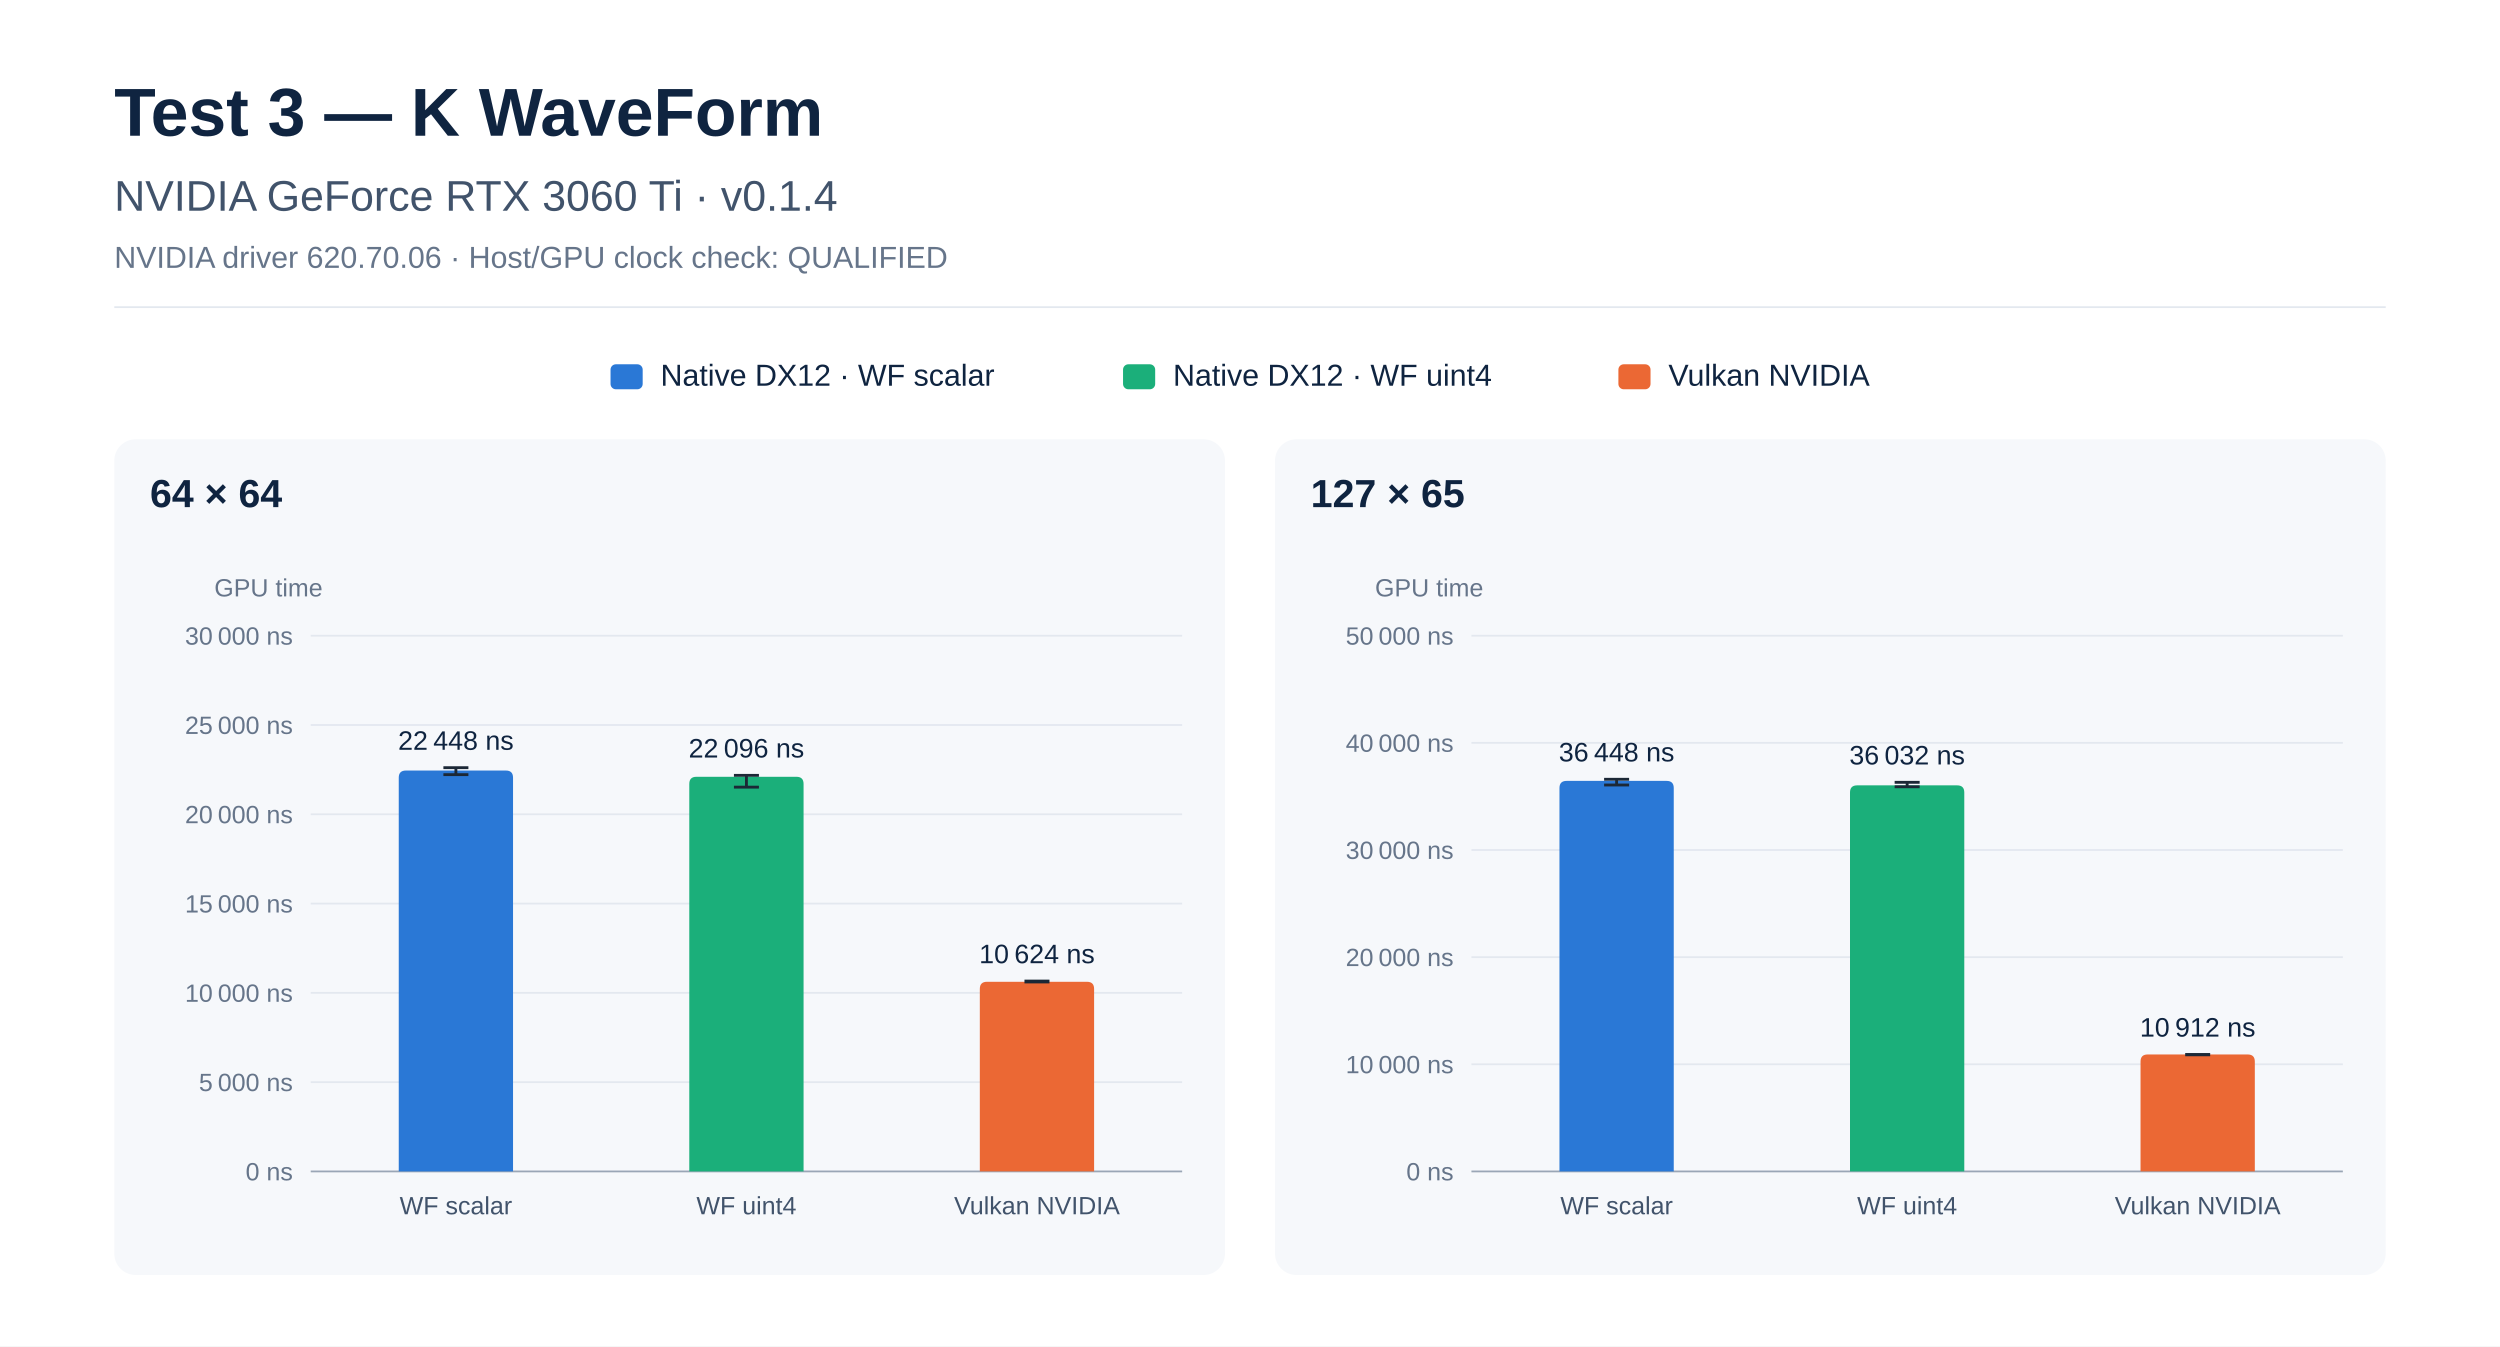
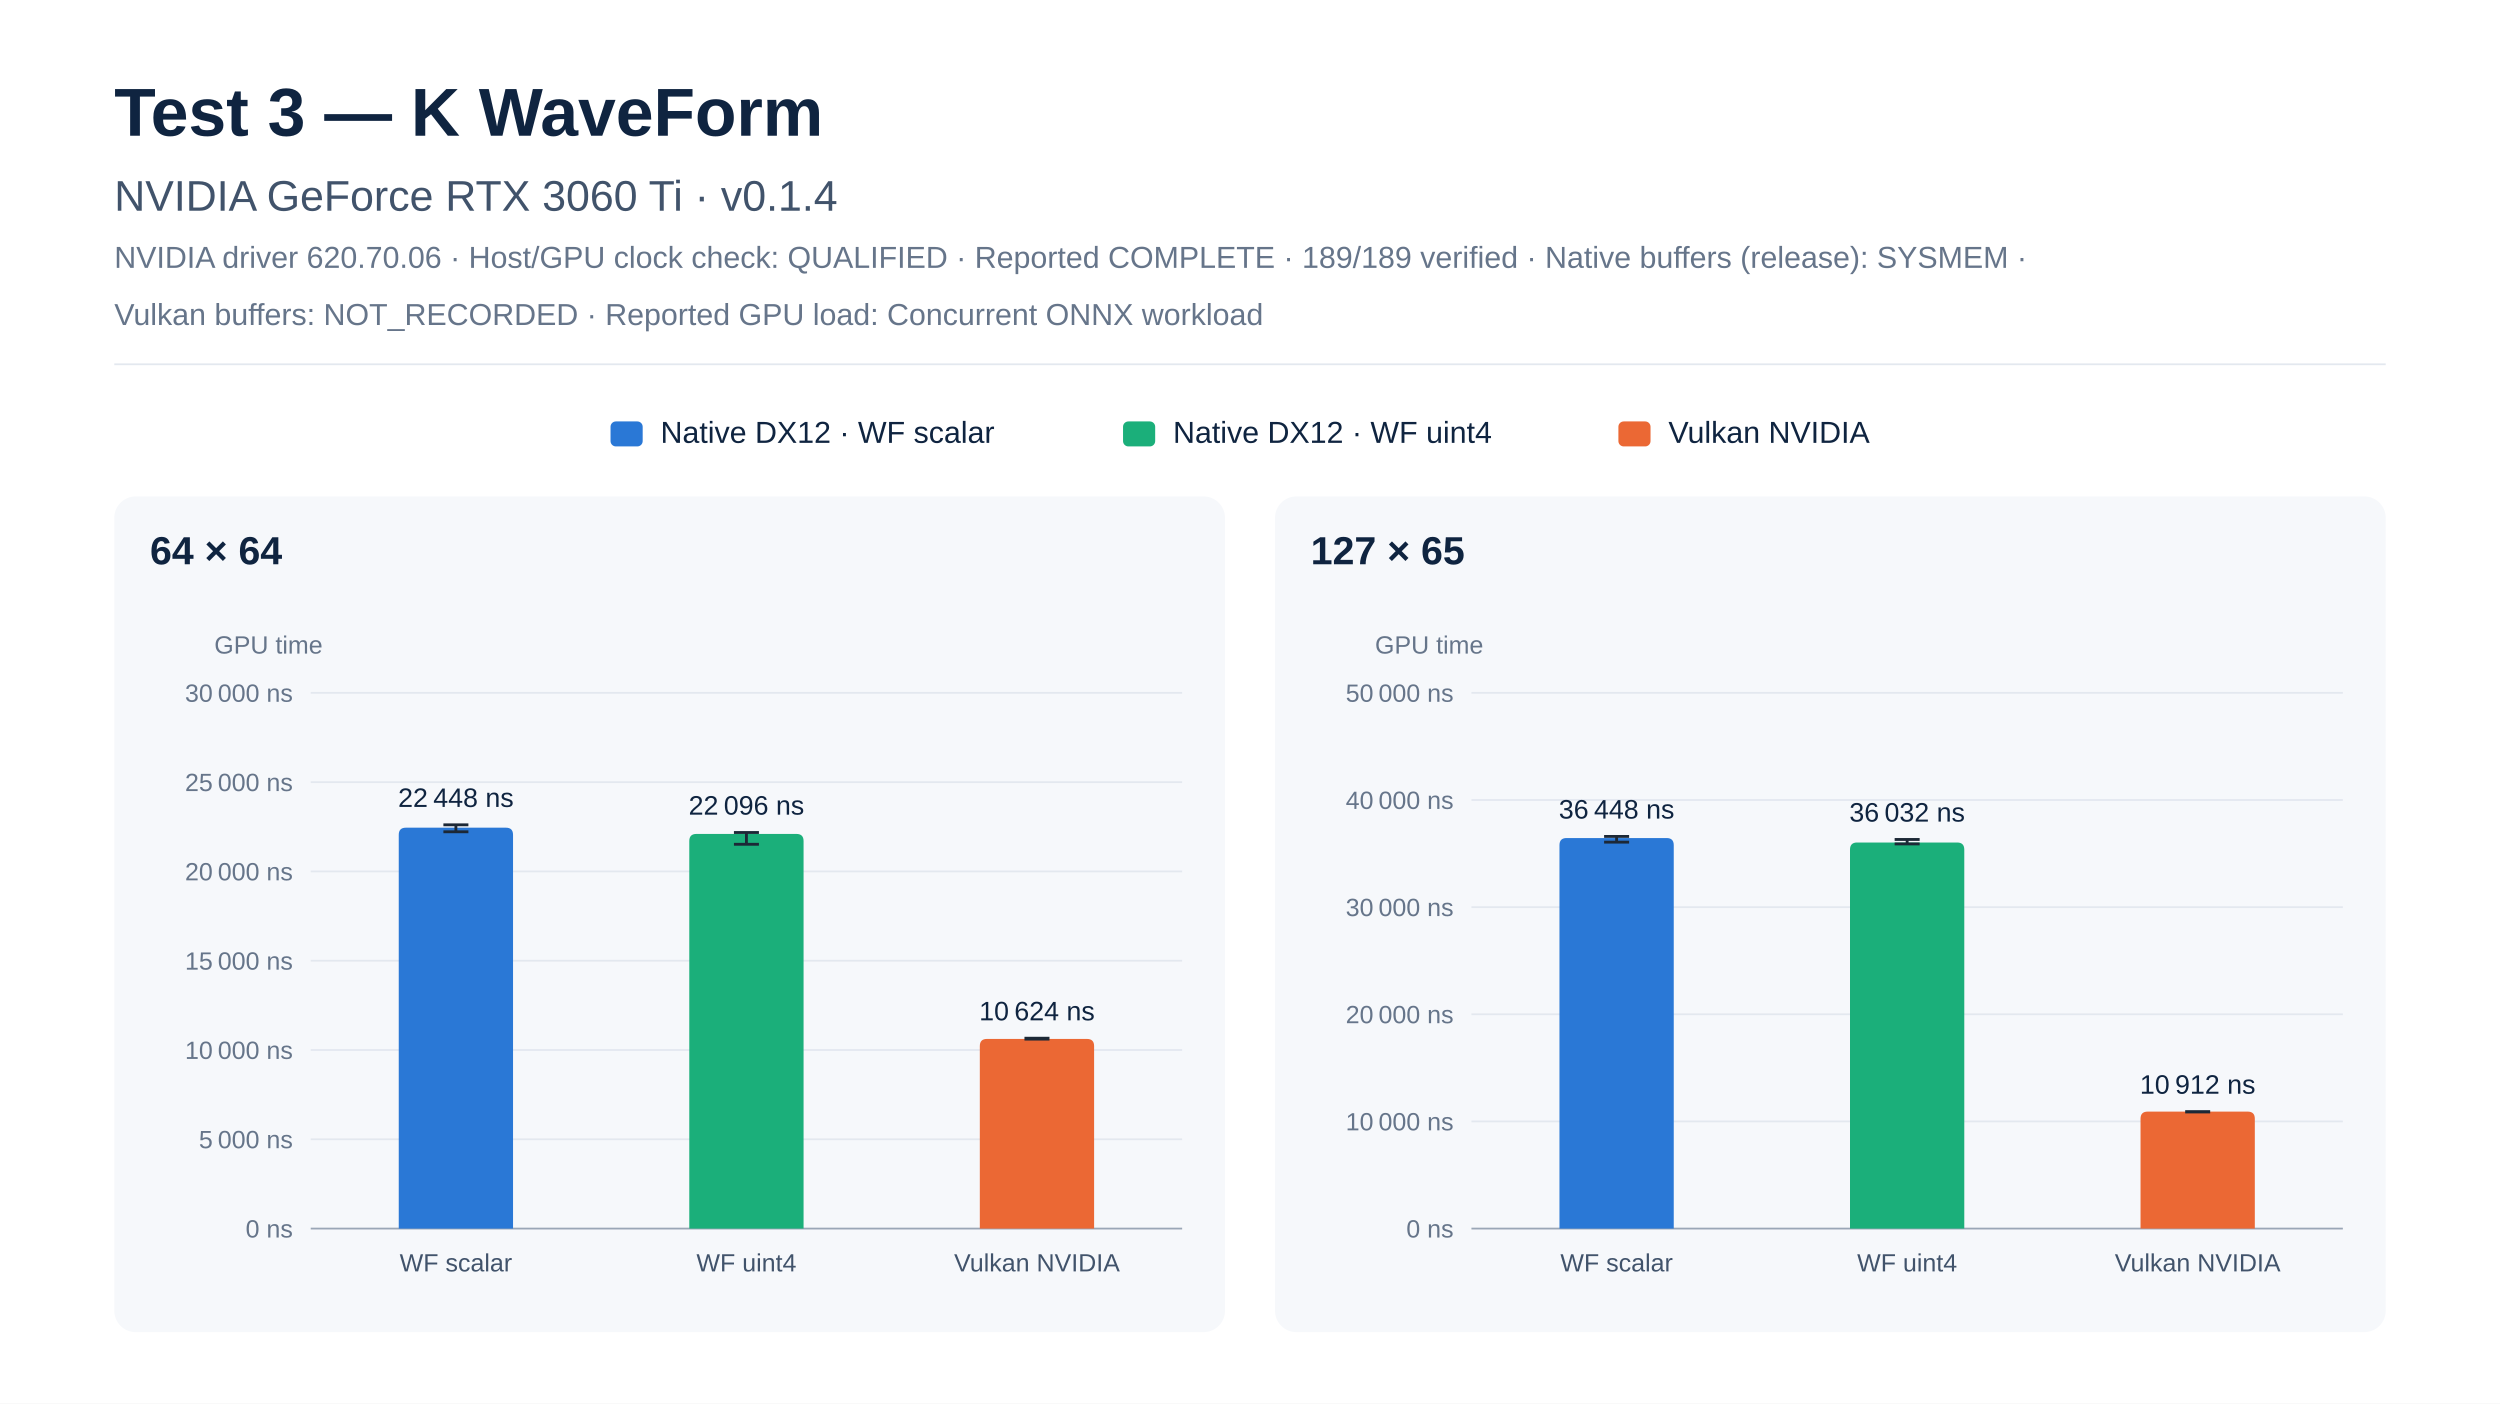
- <svg xmlns="http://www.w3.org/2000/svg" width="1400" height="754" viewBox="0 0 1400 754" role="img" aria-label="Test 3 — K WaveForm">
+ <svg xmlns="http://www.w3.org/2000/svg" width="1400" height="786" viewBox="0 0 1400 786" role="img" aria-label="Test 3 — K WaveForm">
  <rect width="100%" height="100%" fill="#ffffff" />
  <g font-family="Arial, 'Liberation Sans', Helvetica, 'Helvetica Neue', sans-serif">
    <text x="64.0" y="76.0" font-size="38" fill="#0f2440" font-weight="700" text-anchor="start">Test 3 — K WaveForm</text>
    <text x="64.0" y="118.0" font-size="24" fill="#41536b" text-anchor="start">NVIDIA GeForce RTX 3060 Ti · v0.1.4</text>
-     <text x="64.0" y="150.0" font-size="17" fill="#66758a" text-anchor="start">NVIDIA driver 620.70.06 · Host/GPU clock check: QUALIFIED</text>
-     <line x1="64" y1="172.0" x2="1336" y2="172.0" stroke="#e3e8ef" />
-     <rect x="341.9" y="204.0" width="18" height="14" rx="3" fill="#2a78d6" />
-     <text x="369.9" y="216.0" font-size="17" fill="#0f2440" text-anchor="start">Native DX12 · WF scalar</text>
-     <rect x="628.9" y="204.0" width="18" height="14" rx="3" fill="#1baf7a" />
-     <text x="656.9" y="216.0" font-size="17" fill="#0f2440" text-anchor="start">Native DX12 · WF uint4</text>
-     <rect x="906.3" y="204.0" width="18" height="14" rx="3" fill="#eb6834" />
-     <text x="934.3" y="216.0" font-size="17" fill="#0f2440" text-anchor="start">Vulkan NVIDIA</text>
-     <rect x="64.0" y="246.0" width="622.0" height="468.0" rx="12" fill="#f6f8fb" />
-     <text x="84.0" y="284.0" font-size="22" fill="#0f2440" font-weight="700" text-anchor="start">64 × 64</text>
-     <text x="120.0" y="334.0" font-size="14" fill="#66758a" text-anchor="start">GPU time</text>
-     <line x1="174.0" y1="656.0" x2="662.0" y2="656.0" stroke="#9aa6b6" stroke-width="1" />
-     <text x="164.0" y="661.0" font-size="14" fill="#66758a" text-anchor="end">0 ns</text>
-     <line x1="174.0" y1="606.0" x2="662.0" y2="606.0" stroke="#e3e8ef" stroke-width="1" />
-     <text x="164.0" y="611.0" font-size="14" fill="#66758a" text-anchor="end">5 000 ns</text>
-     <line x1="174.0" y1="556.0" x2="662.0" y2="556.0" stroke="#e3e8ef" stroke-width="1" />
-     <text x="164.0" y="561.0" font-size="14" fill="#66758a" text-anchor="end">10 000 ns</text>
-     <line x1="174.0" y1="506.0" x2="662.0" y2="506.0" stroke="#e3e8ef" stroke-width="1" />
-     <text x="164.0" y="511.0" font-size="14" fill="#66758a" text-anchor="end">15 000 ns</text>
-     <line x1="174.0" y1="456.0" x2="662.0" y2="456.0" stroke="#e3e8ef" stroke-width="1" />
-     <text x="164.0" y="461.0" font-size="14" fill="#66758a" text-anchor="end">20 000 ns</text>
-     <line x1="174.0" y1="406.0" x2="662.0" y2="406.0" stroke="#e3e8ef" stroke-width="1" />
-     <text x="164.0" y="411.0" font-size="14" fill="#66758a" text-anchor="end">25 000 ns</text>
-     <line x1="174.0" y1="356.0" x2="662.0" y2="356.0" stroke="#e3e8ef" stroke-width="1" />
-     <text x="164.0" y="361.0" font-size="14" fill="#66758a" text-anchor="end">30 000 ns</text>
+     <text x="64.0" y="150.0" font-size="17" fill="#66758a" text-anchor="start">NVIDIA driver 620.70.06 · Host/GPU clock check: QUALIFIED · Reported COMPLETE · 189/189 verified · Native buffers (release): SYSMEM ·</text>
+     <text x="64.0" y="182.0" font-size="17" fill="#66758a" text-anchor="start">Vulkan buffers: NOT_RECORDED · Reported GPU load: Concurrent ONNX workload</text>
+     <line x1="64" y1="204.0" x2="1336" y2="204.0" stroke="#e3e8ef" />
+     <rect x="341.9" y="236.0" width="18" height="14" rx="3" fill="#2a78d6" />
+     <text x="369.9" y="248.0" font-size="17" fill="#0f2440" text-anchor="start">Native DX12 · WF scalar</text>
+     <rect x="628.9" y="236.0" width="18" height="14" rx="3" fill="#1baf7a" />
+     <text x="656.9" y="248.0" font-size="17" fill="#0f2440" text-anchor="start">Native DX12 · WF uint4</text>
+     <rect x="906.3" y="236.0" width="18" height="14" rx="3" fill="#eb6834" />
+     <text x="934.3" y="248.0" font-size="17" fill="#0f2440" text-anchor="start">Vulkan NVIDIA</text>
+     <rect x="64.0" y="278.0" width="622.0" height="468.0" rx="12" fill="#f6f8fb" />
+     <text x="84.0" y="316.0" font-size="22" fill="#0f2440" font-weight="700" text-anchor="start">64 × 64</text>
+     <text x="120.0" y="366.0" font-size="14" fill="#66758a" text-anchor="start">GPU time</text>
+     <line x1="174.0" y1="688.0" x2="662.0" y2="688.0" stroke="#9aa6b6" stroke-width="1" />
+     <text x="164.0" y="693.0" font-size="14" fill="#66758a" text-anchor="end">0 ns</text>
+     <line x1="174.0" y1="638.0" x2="662.0" y2="638.0" stroke="#e3e8ef" stroke-width="1" />
+     <text x="164.0" y="643.0" font-size="14" fill="#66758a" text-anchor="end">5 000 ns</text>
+     <line x1="174.0" y1="588.0" x2="662.0" y2="588.0" stroke="#e3e8ef" stroke-width="1" />
+     <text x="164.0" y="593.0" font-size="14" fill="#66758a" text-anchor="end">10 000 ns</text>
+     <line x1="174.0" y1="538.0" x2="662.0" y2="538.0" stroke="#e3e8ef" stroke-width="1" />
+     <text x="164.0" y="543.0" font-size="14" fill="#66758a" text-anchor="end">15 000 ns</text>
+     <line x1="174.0" y1="488.0" x2="662.0" y2="488.0" stroke="#e3e8ef" stroke-width="1" />
+     <text x="164.0" y="493.0" font-size="14" fill="#66758a" text-anchor="end">20 000 ns</text>
+     <line x1="174.0" y1="438.0" x2="662.0" y2="438.0" stroke="#e3e8ef" stroke-width="1" />
+     <text x="164.0" y="443.0" font-size="14" fill="#66758a" text-anchor="end">25 000 ns</text>
+     <line x1="174.0" y1="388.0" x2="662.0" y2="388.0" stroke="#e3e8ef" stroke-width="1" />
+     <text x="164.0" y="393.0" font-size="14" fill="#66758a" text-anchor="end">30 000 ns</text>
    <g>
-       <path d="M223.3,656.0 V435.5 Q223.3,431.5 227.3,431.5 H283.3 Q287.3,431.5 287.3,435.5 V656.0 Z" fill="#2a78d6" />
+       <path d="M223.3,688.0 V467.5 Q223.3,463.5 227.3,463.5 H283.3 Q287.3,463.5 287.3,467.5 V688.0 Z" fill="#2a78d6" />
    </g>
-     <path d="M255.3,433.8 V429.9 M248.3,429.9 H262.3 M248.3,433.8 H262.3" stroke="#1c2836" stroke-width="1.6" fill="none" />
-     <text x="255.3" y="419.9" font-size="15" fill="#0f2440" text-anchor="middle">22 448 ns</text>
-     <text x="255.3" y="680.0" font-size="14" fill="#41536b" text-anchor="middle">WF scalar</text>
+     <path d="M255.3,465.8 V461.9 M248.3,461.9 H262.3 M248.3,465.8 H262.3" stroke="#1c2836" stroke-width="1.6" fill="none" />
+     <text x="255.3" y="451.9" font-size="15" fill="#0f2440" text-anchor="middle">22 448 ns</text>
+     <text x="255.3" y="712.0" font-size="14" fill="#41536b" text-anchor="middle">WF scalar</text>
    <g>
-       <path d="M386.0,656.0 V439.0 Q386.0,435.0 390.0,435.0 H446.0 Q450.0,435.0 450.0,439.0 V656.0 Z" fill="#1baf7a" />
+       <path d="M386.0,688.0 V471.0 Q386.0,467.0 390.0,467.0 H446.0 Q450.0,467.0 450.0,471.0 V688.0 Z" fill="#1baf7a" />
    </g>
-     <path d="M418.0,440.8 V434.2 M411.0,434.2 H425.0 M411.0,440.8 H425.0" stroke="#1c2836" stroke-width="1.6" fill="none" />
-     <text x="418.0" y="424.2" font-size="15" fill="#0f2440" text-anchor="middle">22 096 ns</text>
-     <text x="418.0" y="680.0" font-size="14" fill="#41536b" text-anchor="middle">WF uint4</text>
+     <path d="M418.0,472.8 V466.2 M411.0,466.2 H425.0 M411.0,472.8 H425.0" stroke="#1c2836" stroke-width="1.6" fill="none" />
+     <text x="418.0" y="456.2" font-size="15" fill="#0f2440" text-anchor="middle">22 096 ns</text>
+     <text x="418.0" y="712.0" font-size="14" fill="#41536b" text-anchor="middle">WF uint4</text>
    <g>
-       <path d="M548.7,656.0 V553.8 Q548.7,549.8 552.7,549.8 H608.7 Q612.7,549.8 612.7,553.8 V656.0 Z" fill="#eb6834" />
+       <path d="M548.7,688.0 V585.8 Q548.7,581.8 552.7,581.8 H608.7 Q612.7,581.8 612.7,585.8 V688.0 Z" fill="#eb6834" />
    </g>
-     <path d="M580.7,549.9 V549.4 M573.7,549.4 H587.7 M573.7,549.9 H587.7" stroke="#1c2836" stroke-width="1.6" fill="none" />
-     <text x="580.7" y="539.4" font-size="15" fill="#0f2440" text-anchor="middle">10 624 ns</text>
-     <text x="580.7" y="680.0" font-size="14" fill="#41536b" text-anchor="middle">Vulkan NVIDIA</text>
-     <rect x="714.0" y="246.0" width="622.0" height="468.0" rx="12" fill="#f6f8fb" />
-     <text x="734.0" y="284.0" font-size="22" fill="#0f2440" font-weight="700" text-anchor="start">127 × 65</text>
-     <text x="770.0" y="334.0" font-size="14" fill="#66758a" text-anchor="start">GPU time</text>
-     <line x1="824.0" y1="656.0" x2="1312.0" y2="656.0" stroke="#9aa6b6" stroke-width="1" />
-     <text x="814.0" y="661.0" font-size="14" fill="#66758a" text-anchor="end">0 ns</text>
-     <line x1="824.0" y1="596.0" x2="1312.0" y2="596.0" stroke="#e3e8ef" stroke-width="1" />
-     <text x="814.0" y="601.0" font-size="14" fill="#66758a" text-anchor="end">10 000 ns</text>
-     <line x1="824.0" y1="536.0" x2="1312.0" y2="536.0" stroke="#e3e8ef" stroke-width="1" />
-     <text x="814.0" y="541.0" font-size="14" fill="#66758a" text-anchor="end">20 000 ns</text>
-     <line x1="824.0" y1="476.0" x2="1312.0" y2="476.0" stroke="#e3e8ef" stroke-width="1" />
-     <text x="814.0" y="481.0" font-size="14" fill="#66758a" text-anchor="end">30 000 ns</text>
-     <line x1="824.0" y1="416.0" x2="1312.0" y2="416.0" stroke="#e3e8ef" stroke-width="1" />
-     <text x="814.0" y="421.0" font-size="14" fill="#66758a" text-anchor="end">40 000 ns</text>
-     <line x1="824.0" y1="356.0" x2="1312.0" y2="356.0" stroke="#e3e8ef" stroke-width="1" />
-     <text x="814.0" y="361.0" font-size="14" fill="#66758a" text-anchor="end">50 000 ns</text>
+     <path d="M580.7,581.9 V581.4 M573.7,581.4 H587.7 M573.7,581.9 H587.7" stroke="#1c2836" stroke-width="1.6" fill="none" />
+     <text x="580.7" y="571.4" font-size="15" fill="#0f2440" text-anchor="middle">10 624 ns</text>
+     <text x="580.7" y="712.0" font-size="14" fill="#41536b" text-anchor="middle">Vulkan NVIDIA</text>
+     <rect x="714.0" y="278.0" width="622.0" height="468.0" rx="12" fill="#f6f8fb" />
+     <text x="734.0" y="316.0" font-size="22" fill="#0f2440" font-weight="700" text-anchor="start">127 × 65</text>
+     <text x="770.0" y="366.0" font-size="14" fill="#66758a" text-anchor="start">GPU time</text>
+     <line x1="824.0" y1="688.0" x2="1312.0" y2="688.0" stroke="#9aa6b6" stroke-width="1" />
+     <text x="814.0" y="693.0" font-size="14" fill="#66758a" text-anchor="end">0 ns</text>
+     <line x1="824.0" y1="628.0" x2="1312.0" y2="628.0" stroke="#e3e8ef" stroke-width="1" />
+     <text x="814.0" y="633.0" font-size="14" fill="#66758a" text-anchor="end">10 000 ns</text>
+     <line x1="824.0" y1="568.0" x2="1312.0" y2="568.0" stroke="#e3e8ef" stroke-width="1" />
+     <text x="814.0" y="573.0" font-size="14" fill="#66758a" text-anchor="end">20 000 ns</text>
+     <line x1="824.0" y1="508.0" x2="1312.0" y2="508.0" stroke="#e3e8ef" stroke-width="1" />
+     <text x="814.0" y="513.0" font-size="14" fill="#66758a" text-anchor="end">30 000 ns</text>
+     <line x1="824.0" y1="448.0" x2="1312.0" y2="448.0" stroke="#e3e8ef" stroke-width="1" />
+     <text x="814.0" y="453.0" font-size="14" fill="#66758a" text-anchor="end">40 000 ns</text>
+     <line x1="824.0" y1="388.0" x2="1312.0" y2="388.0" stroke="#e3e8ef" stroke-width="1" />
+     <text x="814.0" y="393.0" font-size="14" fill="#66758a" text-anchor="end">50 000 ns</text>
    <g>
-       <path d="M873.3,656.0 V441.3 Q873.3,437.3 877.3,437.3 H933.3 Q937.3,437.3 937.3,441.3 V656.0 Z" fill="#2a78d6" />
+       <path d="M873.3,688.0 V473.3 Q873.3,469.3 877.3,469.3 H933.3 Q937.3,469.3 937.3,473.3 V688.0 Z" fill="#2a78d6" />
    </g>
-     <path d="M905.3,439.6 V436.4 M898.3,436.4 H912.3 M898.3,439.6 H912.3" stroke="#1c2836" stroke-width="1.6" fill="none" />
-     <text x="905.3" y="426.4" font-size="15" fill="#0f2440" text-anchor="middle">36 448 ns</text>
-     <text x="905.3" y="680.0" font-size="14" fill="#41536b" text-anchor="middle">WF scalar</text>
+     <path d="M905.3,471.6 V468.4 M898.3,468.4 H912.3 M898.3,471.6 H912.3" stroke="#1c2836" stroke-width="1.6" fill="none" />
+     <text x="905.3" y="458.4" font-size="15" fill="#0f2440" text-anchor="middle">36 448 ns</text>
+     <text x="905.3" y="712.0" font-size="14" fill="#41536b" text-anchor="middle">WF scalar</text>
    <g>
-       <path d="M1036.0,656.0 V443.8 Q1036.0,439.8 1040.0,439.8 H1096.0 Q1100.0,439.8 1100.0,443.8 V656.0 Z" fill="#1baf7a" />
+       <path d="M1036.0,688.0 V475.8 Q1036.0,471.8 1040.0,471.8 H1096.0 Q1100.0,471.8 1100.0,475.8 V688.0 Z" fill="#1baf7a" />
    </g>
-     <path d="M1068.0,440.6 V438.1 M1061.0,438.1 H1075.0 M1061.0,440.6 H1075.0" stroke="#1c2836" stroke-width="1.6" fill="none" />
-     <text x="1068.0" y="428.1" font-size="15" fill="#0f2440" text-anchor="middle">36 032 ns</text>
-     <text x="1068.0" y="680.0" font-size="14" fill="#41536b" text-anchor="middle">WF uint4</text>
+     <path d="M1068.0,472.6 V470.1 M1061.0,470.1 H1075.0 M1061.0,472.6 H1075.0" stroke="#1c2836" stroke-width="1.6" fill="none" />
+     <text x="1068.0" y="460.1" font-size="15" fill="#0f2440" text-anchor="middle">36 032 ns</text>
+     <text x="1068.0" y="712.0" font-size="14" fill="#41536b" text-anchor="middle">WF uint4</text>
    <g>
-       <path d="M1198.7,656.0 V594.5 Q1198.7,590.5 1202.7,590.5 H1258.7 Q1262.7,590.5 1262.7,594.5 V656.0 Z" fill="#eb6834" />
+       <path d="M1198.7,688.0 V626.5 Q1198.7,622.5 1202.7,622.5 H1258.7 Q1262.7,622.5 1262.7,626.5 V688.0 Z" fill="#eb6834" />
    </g>
-     <path d="M1230.7,590.7 V590.5 M1223.7,590.5 H1237.7 M1223.7,590.7 H1237.7" stroke="#1c2836" stroke-width="1.6" fill="none" />
-     <text x="1230.7" y="580.5" font-size="15" fill="#0f2440" text-anchor="middle">10 912 ns</text>
-     <text x="1230.7" y="680.0" font-size="14" fill="#41536b" text-anchor="middle">Vulkan NVIDIA</text>
+     <path d="M1230.7,622.7 V622.5 M1223.7,622.5 H1237.7 M1223.7,622.7 H1237.7" stroke="#1c2836" stroke-width="1.6" fill="none" />
+     <text x="1230.7" y="612.5" font-size="15" fill="#0f2440" text-anchor="middle">10 912 ns</text>
+     <text x="1230.7" y="712.0" font-size="14" fill="#41536b" text-anchor="middle">Vulkan NVIDIA</text>
  </g>
</svg>
